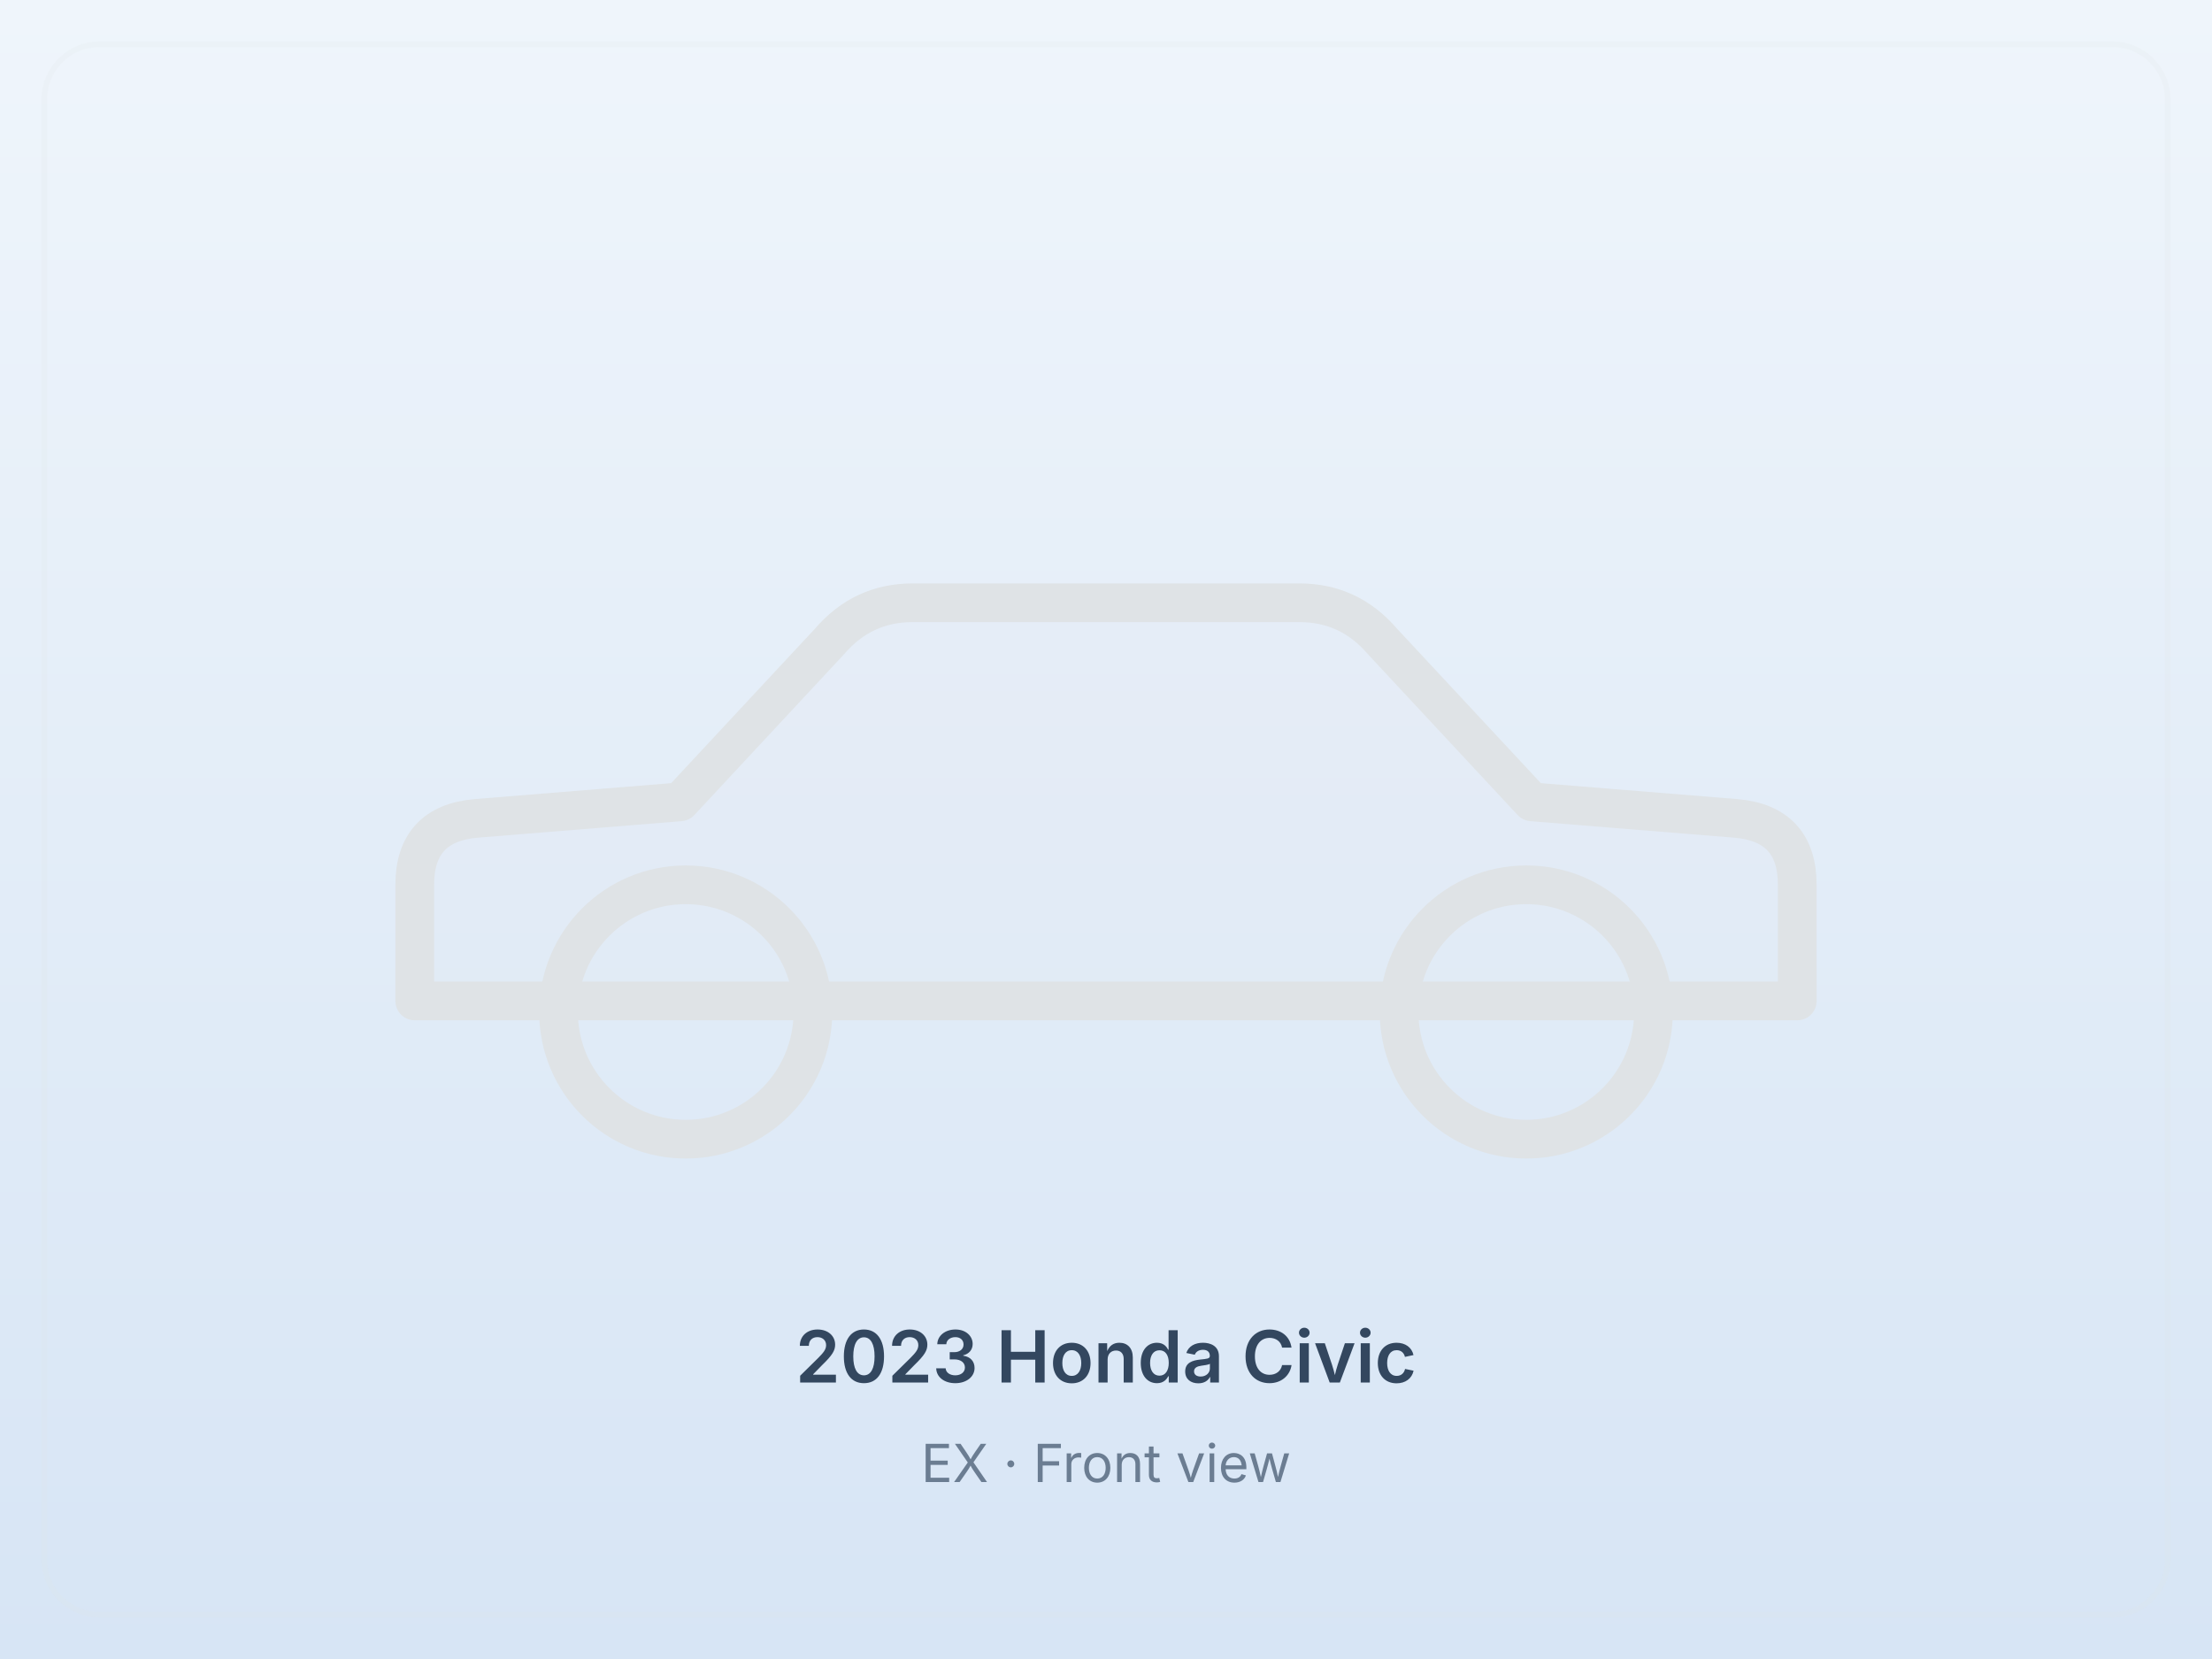
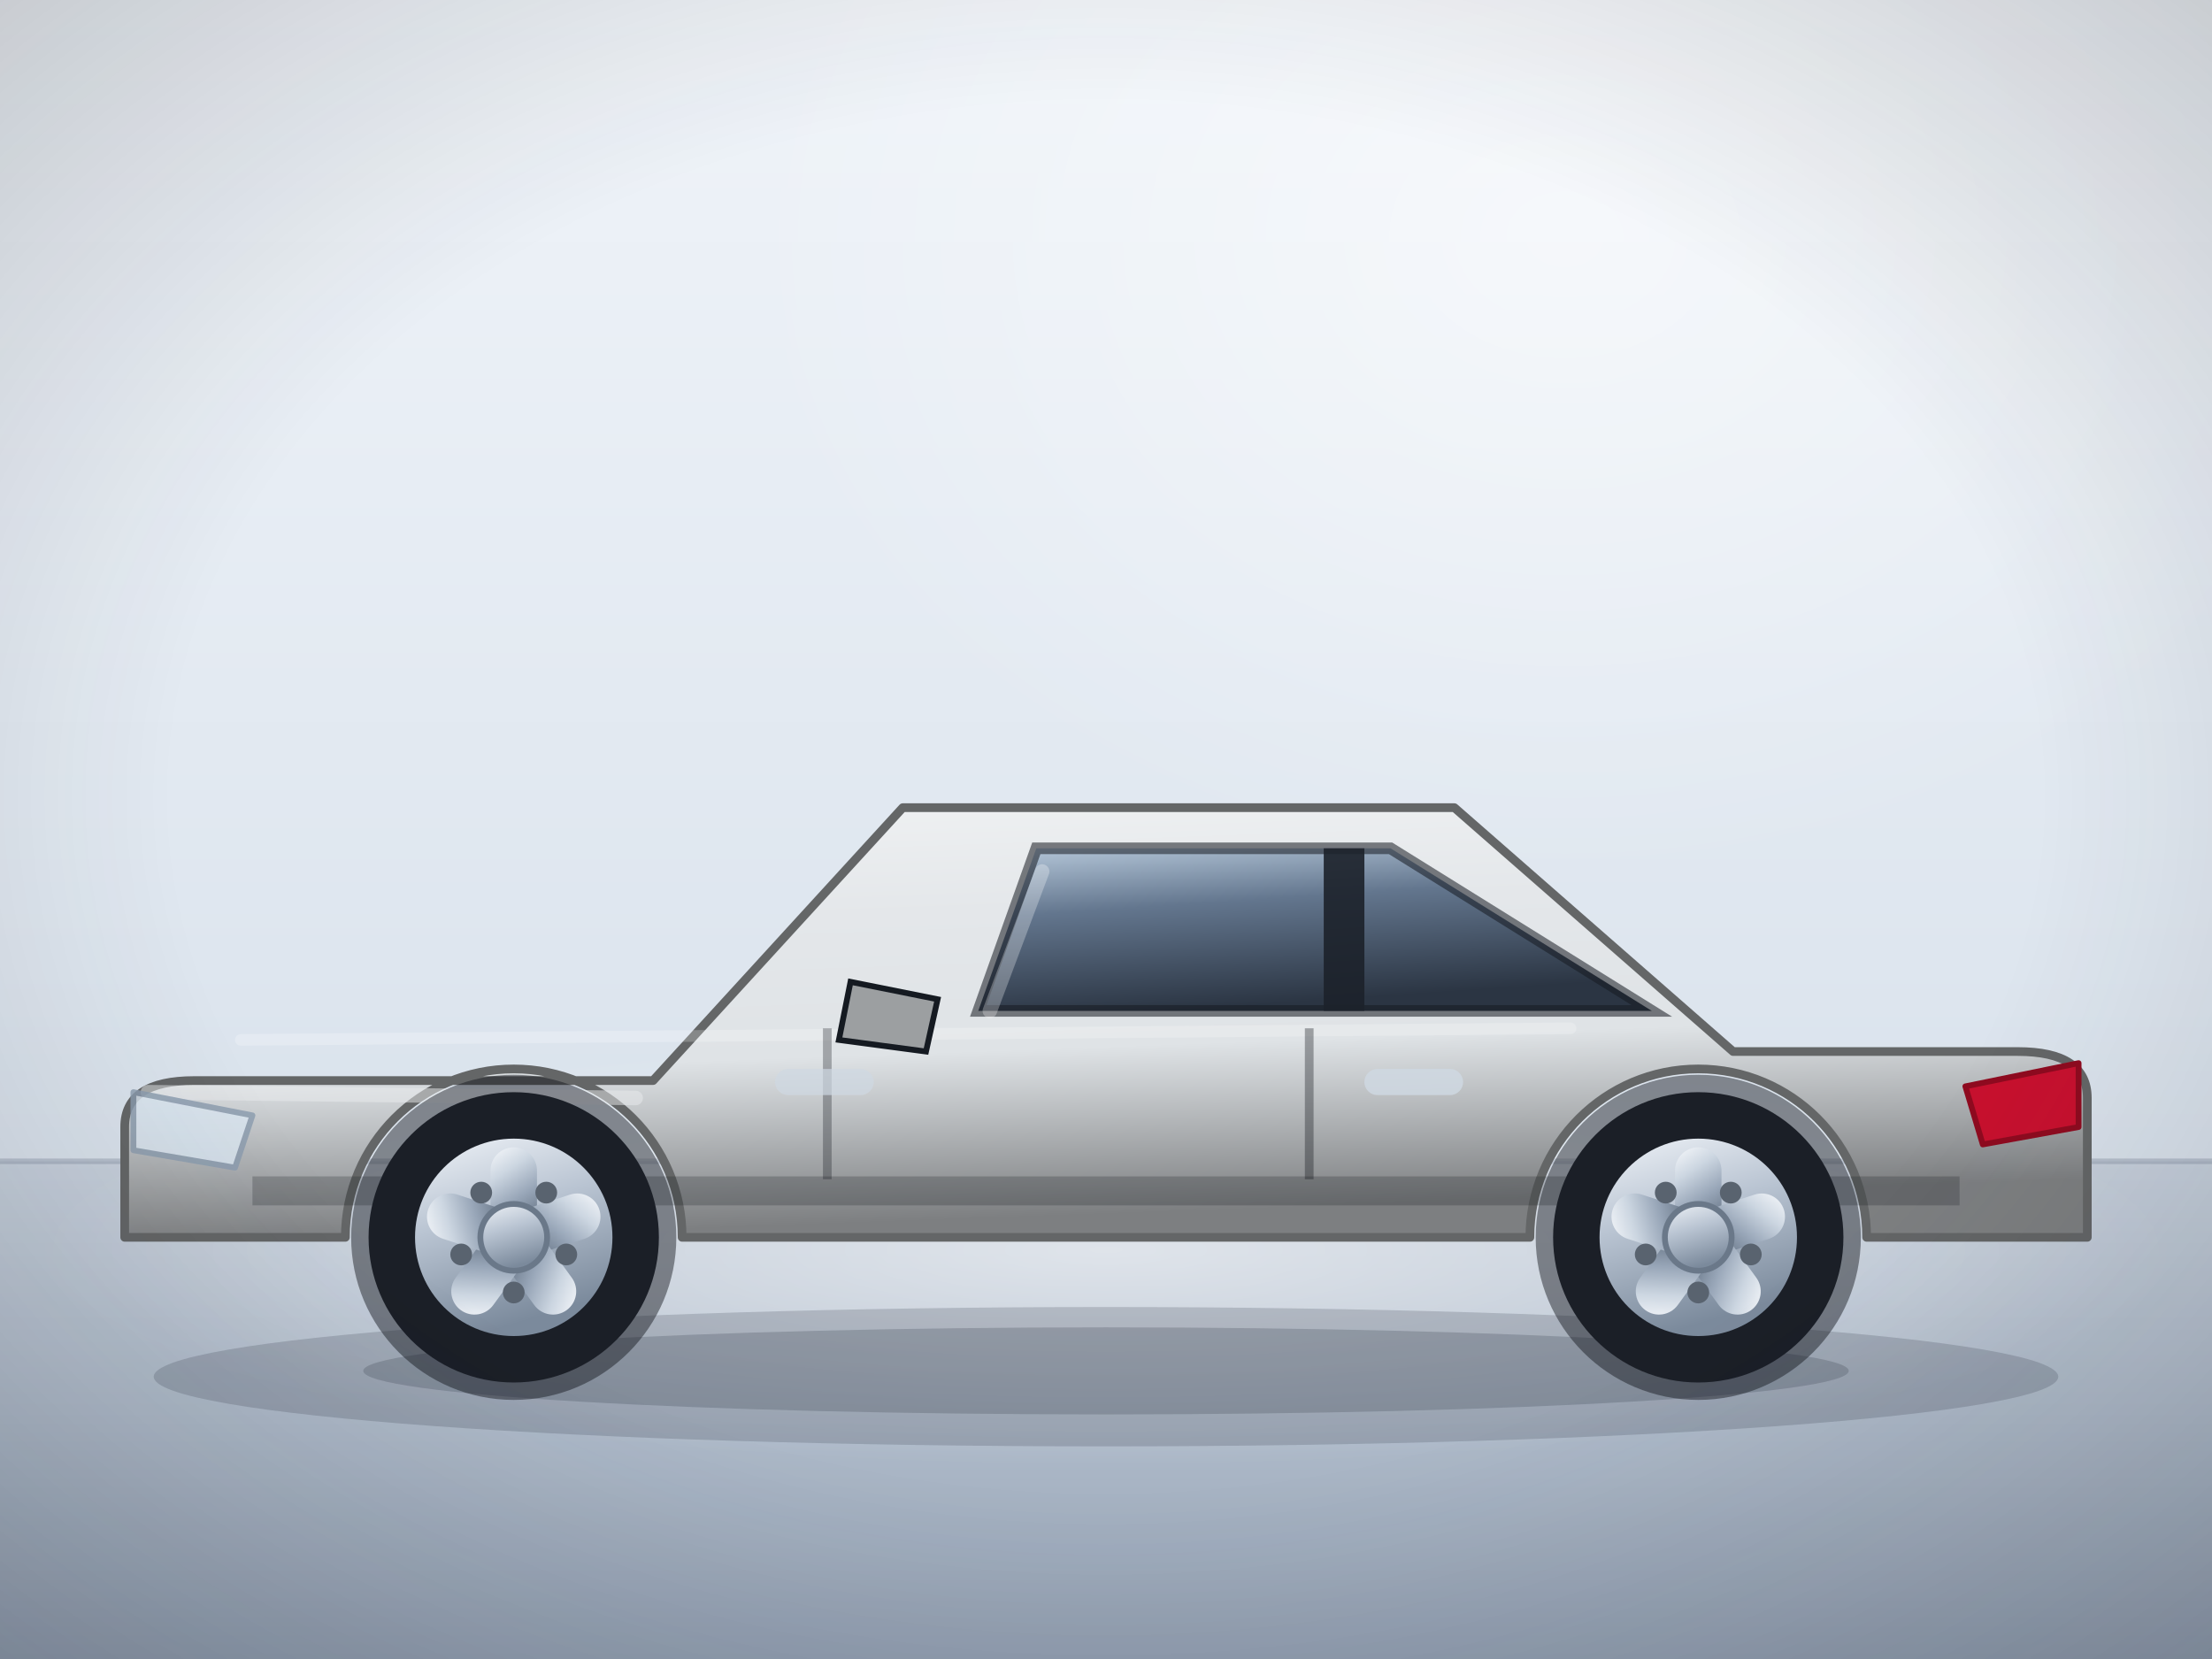
- <svg xmlns="http://www.w3.org/2000/svg" viewBox="0 0 800 600" width="800" height="600" role="img" aria-label="2023 Honda Civic">
+ <svg xmlns="http://www.w3.org/2000/svg" viewBox="0 0 800 600" width="800" height="600" role="presentation">
  <defs>
-     <linearGradient id="bg" x1="0" y1="0" x2="0" y2="1">
-       <stop offset="0" stop-color="#eff5fb" />
-       <stop offset="1" stop-color="#d7e5f5" />
+     <linearGradient id="wall" x1="0" y1="0" x2="0" y2="1">
+       <stop offset="0" stop-color="#f0f4f9" />
+       <stop offset="0.58" stop-color="#dee6ef" />
+       <stop offset="1" stop-color="#cbd6e2" />
+     </linearGradient>
+     <linearGradient id="floor" x1="0" y1="0" x2="0" y2="1">
+       <stop offset="0" stop-color="#c7d0dc" />
+       <stop offset="0.5" stop-color="#b0bccb" />
+       <stop offset="1" stop-color="#94a1b3" />
+     </linearGradient>
+     <radialGradient id="pool" cx="0.5" cy="0.5" r="0.5">
+       <stop offset="0" stop-color="#ffffff" stop-opacity="0.5" />
+       <stop offset="1" stop-color="#ffffff" stop-opacity="0" />
+     </radialGradient>
+     <radialGradient id="key" cx="0.5" cy="0.5" r="0.5">
+       <stop offset="0" stop-color="#ffffff" stop-opacity="0.5" />
+       <stop offset="1" stop-color="#ffffff" stop-opacity="0" />
+     </radialGradient>
+     <radialGradient id="vig" cx="0.5" cy="0.48" r="0.76">
+       <stop offset="0.55" stop-color="#10131a" stop-opacity="0" />
+       <stop offset="1" stop-color="#10131a" stop-opacity="0.22" />
+     </radialGradient>
+     <linearGradient id="paint" x1="0" y1="0" x2="0.16" y2="1">
+       <stop offset="0" stop-color="#f0f2f3" />
+       <stop offset="0.3" stop-color="#e4e7ea" />
+       <stop offset="0.62" stop-color="#dfe3e6" />
+       <stop offset="1" stop-color="#7d7f81" />
+     </linearGradient>
+     <linearGradient id="paintLo" x1="0" y1="0" x2="0.2" y2="1">
+       <stop offset="0" stop-color="#c4c8ca" />
+       <stop offset="1" stop-color="#5e5f61" />
+     </linearGradient>
+     <linearGradient id="glass" x1="0" y1="0" x2="0.28" y2="1">
+       <stop offset="0" stop-color="#b8cadc" />
+       <stop offset="0.4" stop-color="#63768e" />
+       <stop offset="1" stop-color="#2b3543" />
+     </linearGradient>
+     <linearGradient id="steel" x1="0" y1="0" x2="0.34" y2="1">
+       <stop offset="0" stop-color="#f6f8fb" />
+       <stop offset="0.34" stop-color="#ccd6e1" />
+       <stop offset="0.68" stop-color="#98a6b8" />
+       <stop offset="1" stop-color="#6a7889" />
+     </linearGradient>
+     <linearGradient id="rim" x1="0" y1="0" x2="0.3" y2="1">
+       <stop offset="0" stop-color="#eef2f7" />
+       <stop offset="0.45" stop-color="#b9c4d2" />
+       <stop offset="1" stop-color="#7b8a9c" />
+     </linearGradient>
+     <linearGradient id="cabin" x1="0" y1="0" x2="0.2" y2="1">
+       <stop offset="0" stop-color="#4a5361" />
+       <stop offset="1" stop-color="#191d24" />
    </linearGradient>
  </defs>
-   <rect width="800" height="600" fill="url(#bg)" />
-   <rect x="16" y="16" width="768" height="568" rx="20" fill="none" stroke="#dfe3e6" stroke-opacity="0.18" stroke-width="2" />
-   <g transform="translate(0, -10)">
-     <path d="M150 372 L150 330 Q150 308 172 306 L246 300 L300 242 Q312 228 330 228 L470 228 Q488 228 500 242 L554 300 L628 306 Q650 308 650 330 L650 372 Z" fill="#dfe3e6" fill-opacity="0.14" stroke="#dfe3e6" stroke-width="14" stroke-linejoin="round" />
-     <circle cx="248" cy="376" r="46" fill="none" stroke="#dfe3e6" stroke-width="14" />
-     <circle cx="552" cy="376" r="46" fill="none" stroke="#dfe3e6" stroke-width="14" />
+   <rect width="800" height="600" fill="url(#wall)" />
+   <rect y="420" width="800" height="180" fill="url(#floor)" />
+   <rect y="419" width="800" height="2" fill="#8b97a8" opacity="0.45" />
+   <ellipse cx="400" cy="452" rx="392" ry="78" fill="url(#pool)" />
+   <ellipse cx="566" cy="86" rx="300" ry="232" fill="url(#key)" />
+   <g transform="translate(400 500) scale(1.05) translate(-400 -500)">
+     <ellipse cx="400" cy="498" rx="328" ry="24" fill="#2b3240" opacity="0.2" />
+     <ellipse cx="400" cy="496" rx="255.84" ry="15" fill="#2b3240" opacity="0.22" />
+     <path d="M 62 450 L 62 412 Q 62 396 86 396 L 244 396 L 330 302 L 520 302 L 616 386 L 714 386 Q 738 386 738 402 L 738 450 L 662 450 A 58 58 0 0 0 546 450 L 254 450 A 58 58 0 0 0 138 450 L 62 450 Z" fill="url(#paint)" />
+     <path d="M 62 450 L 62 412 Q 62 396 86 396 L 244 396 L 330 302 L 520 302 L 616 386 L 714 386 Q 738 386 738 402 L 738 450 L 662 450 A 58 58 0 0 0 546 450 L 254 450 A 58 58 0 0 0 138 450 L 62 450 Z" fill="none" stroke="#646667" stroke-width="3" stroke-linejoin="round" />
+     <path d="M 356 372 L 376 316 L 498 316 L 588 372 Z" fill="url(#glass)" />
+     <path d="M 356 372 L 376 316 L 498 316 L 588 372 Z" fill="none" stroke="#151a21" stroke-width="4" opacity="0.55" />
+     <rect x="475" y="316" width="14" height="56" fill="#1c212a" opacity="0.9" />
+     <path d="M 360 372 L 378 324" stroke="#ffffff" stroke-width="5" opacity="0.28" stroke-linecap="round" fill="none" />
+     <path d="M 70 400 L 238 402" stroke="#e9ebee" stroke-width="5" opacity="0.5" stroke-linecap="round" fill="none" />
+     <path d="M 102 382 L 560 378" stroke="#ffffff" stroke-width="4" opacity="0.22" stroke-linecap="round" fill="none" />
+     <path d="M 106 434 L 694 434" stroke="#0f1218" stroke-width="10" opacity="0.22" fill="none" />
+     <path d="M 65 400 L 106 408 L 100 426 L 65 420 Z" fill="#dbe6f2" opacity="0.82" stroke="#8b9caf" stroke-width="2" stroke-linejoin="round" />
+     <path d="M 735 390 L 696 398 L 702 418 L 735 412 Z" fill="#c8102e" stroke="#8f0a1f" stroke-width="2" stroke-linejoin="round" />
+     <path d="M 470 378 L 470 430" stroke="#0f1218" stroke-width="3" opacity="0.35" fill="none" />
+     <path d="M 304 378 L 304 430" stroke="#0f1218" stroke-width="3" opacity="0.3" fill="none" />
+     <rect x="489" y="392" width="34" height="9" rx="4.5" fill="#cfd8e2" opacity="0.85" />
+     <rect x="286" y="392" width="34" height="9" rx="4.5" fill="#cfd8e2" opacity="0.7" />
+     <path d="M 342 368 l -30 -6 l -4 20 l 30 4 Z" fill="#9c9fa1" stroke="#151a21" stroke-width="2" />
+     <circle cx="196" cy="450" r="56" fill="#0f1218" opacity="0.45" />
+     <circle cx="196" cy="450" r="50" fill="#1b1f27" />
+     <circle cx="196" cy="450" r="34" fill="url(#rim)" />
+     <rect x="-8" y="-31" width="16" height="31" rx="8" transform="translate(196,450) rotate(0)" fill="url(#steel)" />
+     <rect x="-8" y="-31" width="16" height="31" rx="8" transform="translate(196,450) rotate(72)" fill="url(#steel)" />
+     <rect x="-8" y="-31" width="16" height="31" rx="8" transform="translate(196,450) rotate(144)" fill="url(#steel)" />
+     <rect x="-8" y="-31" width="16" height="31" rx="8" transform="translate(196,450) rotate(216)" fill="url(#steel)" />
+     <rect x="-8" y="-31" width="16" height="31" rx="8" transform="translate(196,450) rotate(288)" fill="url(#steel)" />
+     <circle cx="196" cy="450" r="11.5" fill="url(#rim)" />
+     <circle cx="196" cy="450" r="11.5" fill="none" stroke="#6a7889" stroke-width="2" />
+     <circle cx="196.0" cy="469.0" r="3.75" fill="#59636f" />
+     <circle cx="177.9" cy="455.9" r="3.75" fill="#59636f" />
+     <circle cx="184.8" cy="434.6" r="3.75" fill="#59636f" />
+     <circle cx="207.2" cy="434.6" r="3.75" fill="#59636f" />
+     <circle cx="214.1" cy="455.9" r="3.75" fill="#59636f" />
+     <circle cx="604" cy="450" r="56" fill="#0f1218" opacity="0.45" />
+     <circle cx="604" cy="450" r="50" fill="#1b1f27" />
+     <circle cx="604" cy="450" r="34" fill="url(#rim)" />
+     <rect x="-8" y="-31" width="16" height="31" rx="8" transform="translate(604,450) rotate(0)" fill="url(#steel)" />
+     <rect x="-8" y="-31" width="16" height="31" rx="8" transform="translate(604,450) rotate(72)" fill="url(#steel)" />
+     <rect x="-8" y="-31" width="16" height="31" rx="8" transform="translate(604,450) rotate(144)" fill="url(#steel)" />
+     <rect x="-8" y="-31" width="16" height="31" rx="8" transform="translate(604,450) rotate(216)" fill="url(#steel)" />
+     <rect x="-8" y="-31" width="16" height="31" rx="8" transform="translate(604,450) rotate(288)" fill="url(#steel)" />
+     <circle cx="604" cy="450" r="11.5" fill="url(#rim)" />
+     <circle cx="604" cy="450" r="11.5" fill="none" stroke="#6a7889" stroke-width="2" />
+     <circle cx="604.0" cy="469.0" r="3.75" fill="#59636f" />
+     <circle cx="585.9" cy="455.9" r="3.75" fill="#59636f" />
+     <circle cx="592.8" cy="434.6" r="3.75" fill="#59636f" />
+     <circle cx="615.2" cy="434.6" r="3.75" fill="#59636f" />
+     <circle cx="622.1" cy="455.9" r="3.75" fill="#59636f" />
  </g>
-   <text x="400" y="500" text-anchor="middle" font-family="Inter, Segoe UI, system-ui, sans-serif" font-size="26" font-weight="600" fill="#33475f">2023 Honda Civic</text>
-   <text x="400" y="536" text-anchor="middle" font-family="Inter, Segoe UI, system-ui, sans-serif" font-size="19" fill="#6b7d92">EX · Front view</text>
+   <rect width="800" height="600" fill="url(#vig)" />
</svg>
